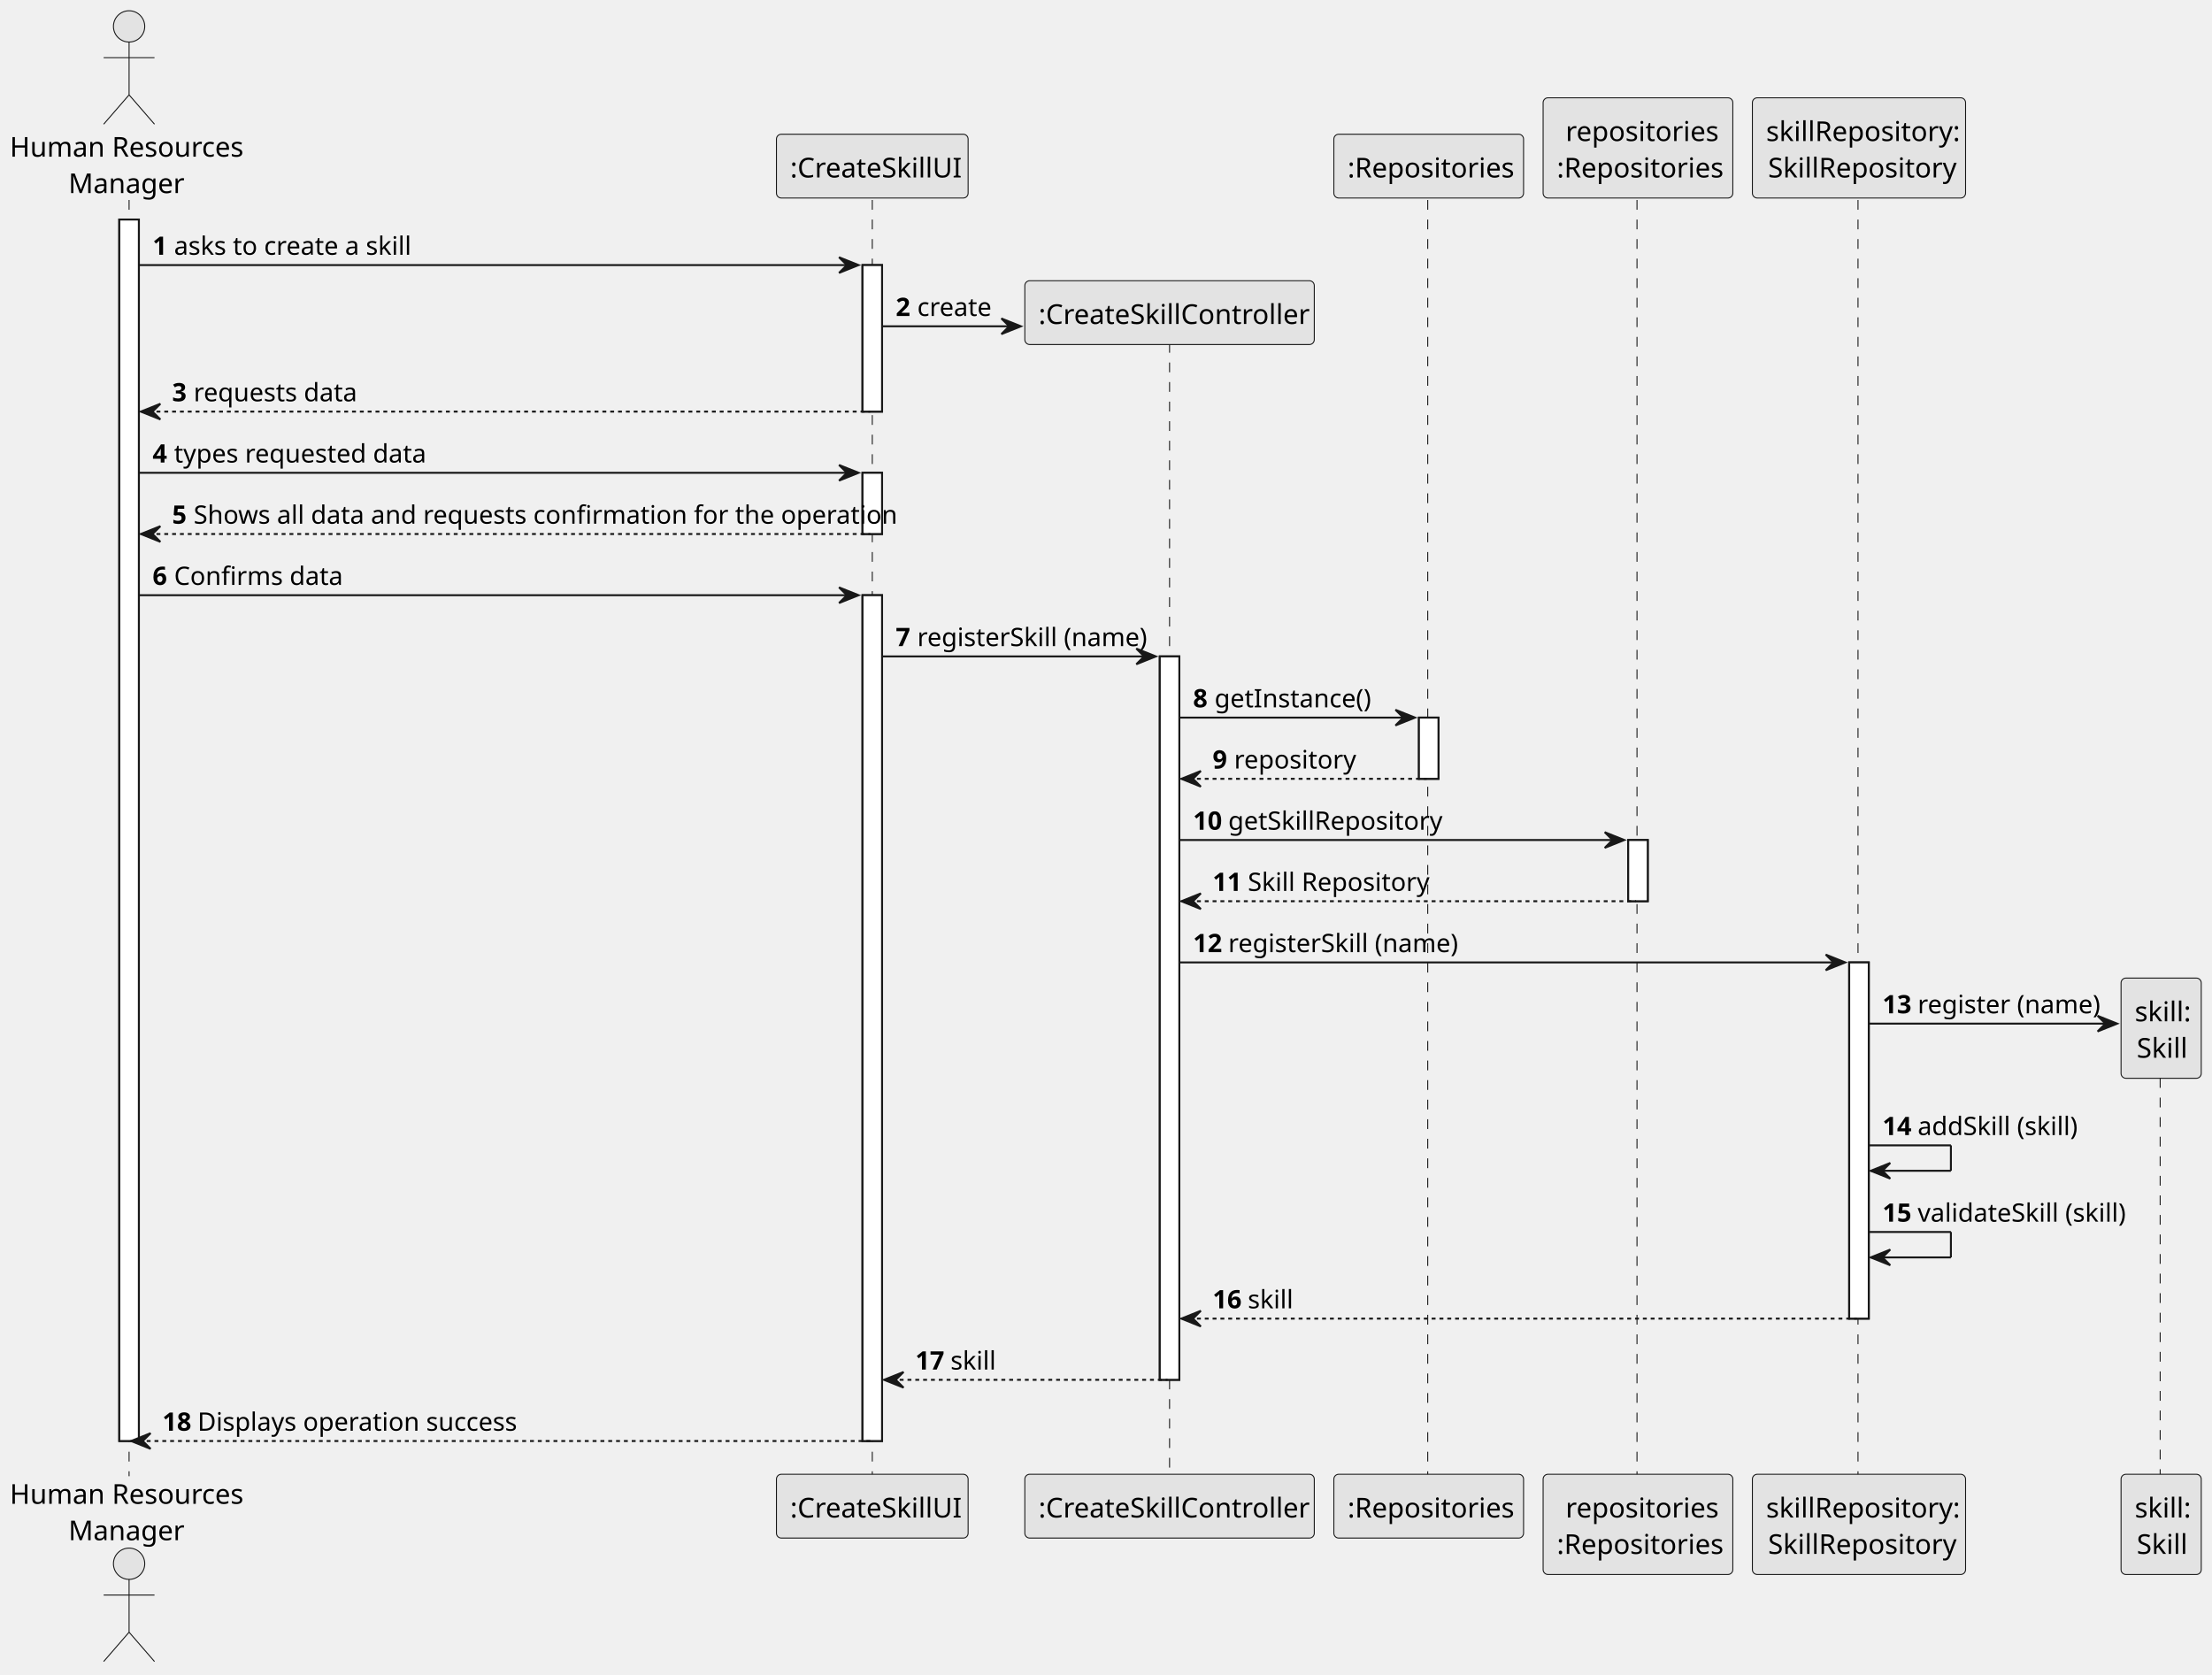
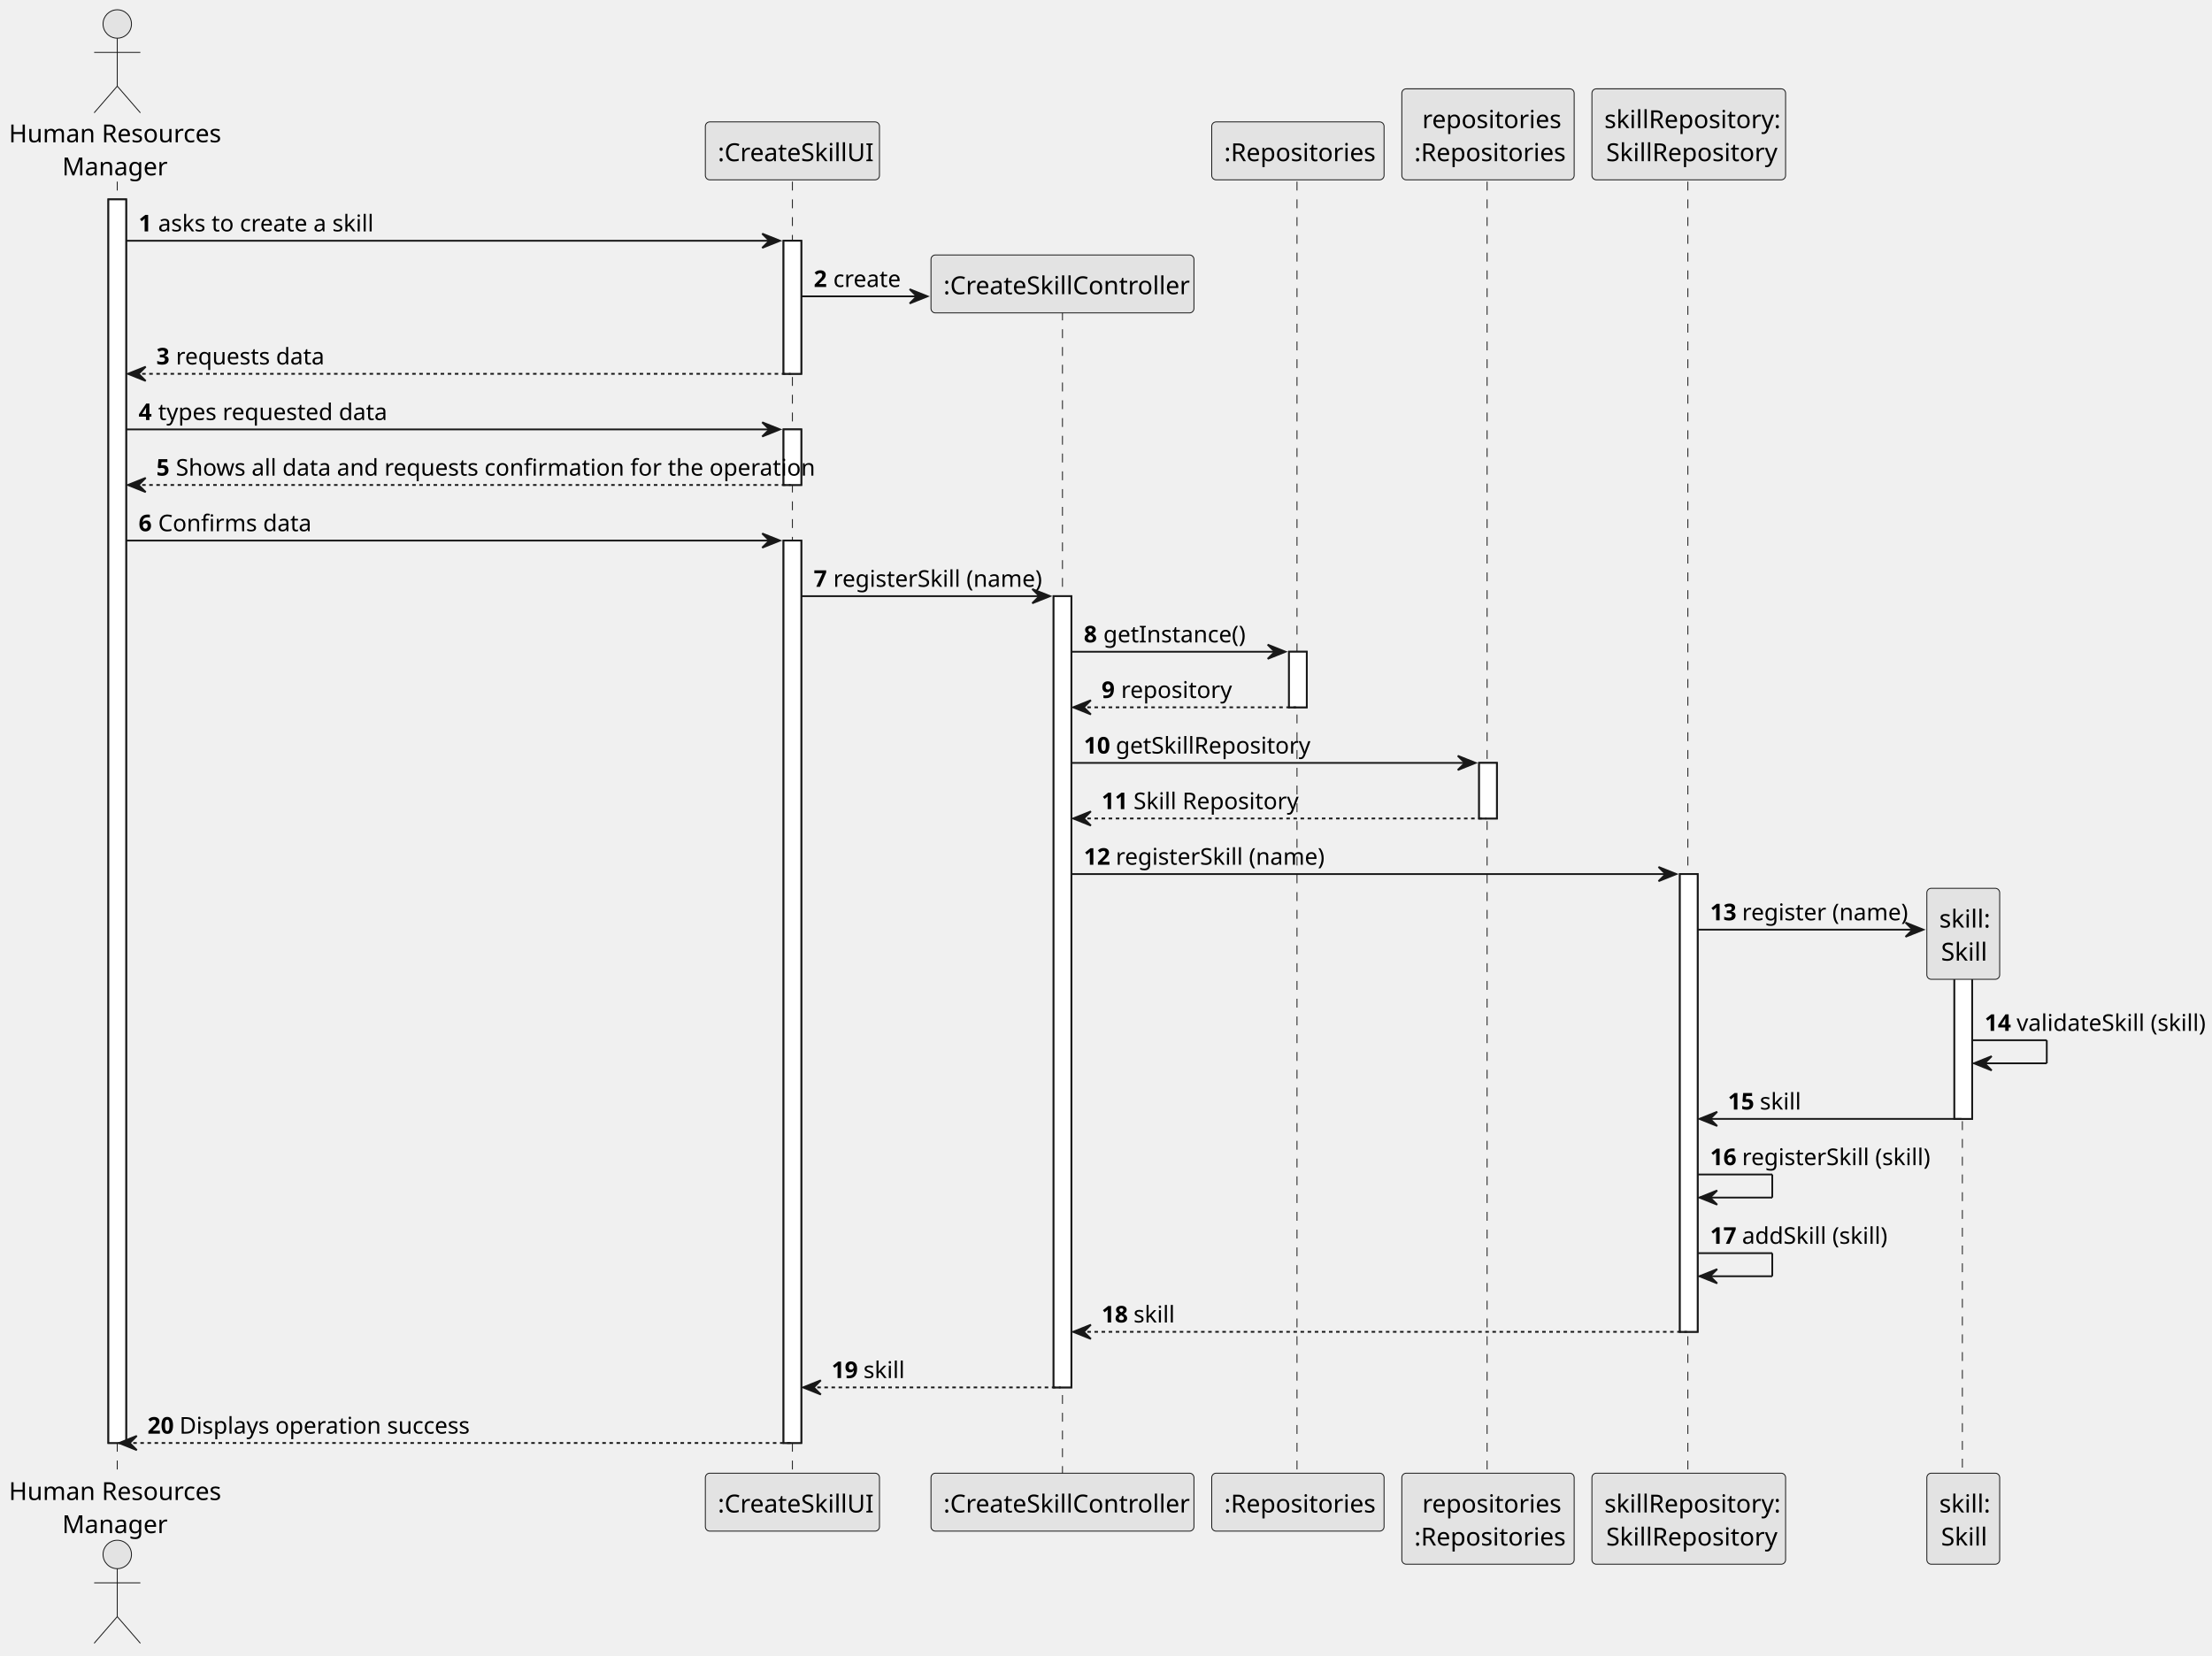
- <svg xmlns="http://www.w3.org/2000/svg" contentStyleType="text/css" height="856px" preserveAspectRatio="none" style="width:1131px;height:856px;background:#FFFFFF;" version="1.1" viewBox="0 0 1131 856" width="1131px" zoomAndPan="magnify">
+ <svg xmlns="http://www.w3.org/2000/svg" contentStyleType="text/css" height="932px" preserveAspectRatio="none" style="width:1245px;height:932px;background:#FFFFFF;" version="1.1" viewBox="0 0 1245 932" width="1245px" zoomAndPan="magnify">
  <defs />
  <g>
-     <rect fill="#FFFFFF" height="624.519" style="stroke:#181818;stroke-width:1.0;" width="10" x="61" y="112.242" />
+     <rect fill="#FFFFFF" height="700.102" style="stroke:#181818;stroke-width:1.0;" width="10" x="61" y="112.242" />
    <rect fill="#FFFFFF" height="74.912" style="stroke:#181818;stroke-width:1.0;" width="10" x="441" y="135.533" />
    <rect fill="#FFFFFF" height="31.291" style="stroke:#181818;stroke-width:1.0;" width="10" x="441" y="241.736" />
-     <rect fill="#FFFFFF" height="432.443" style="stroke:#181818;stroke-width:1.0;" width="10" x="441" y="304.318" />
-     <rect fill="#FFFFFF" height="369.861" style="stroke:#181818;stroke-width:1.0;" width="10" x="593" y="335.609" />
+     <rect fill="#FFFFFF" height="508.025" style="stroke:#181818;stroke-width:1.0;" width="10" x="441" y="304.318" />
+     <rect fill="#FFFFFF" height="445.443" style="stroke:#181818;stroke-width:1.0;" width="10" x="593" y="335.609" />
    <rect fill="#FFFFFF" height="31.291" style="stroke:#181818;stroke-width:1.0;" width="10" x="725.5" y="366.9" />
    <rect fill="#FFFFFF" height="31.291" style="stroke:#181818;stroke-width:1.0;" width="10" x="832.5" y="429.482" />
-     <rect fill="#FFFFFF" height="182.115" style="stroke:#181818;stroke-width:1.0;" width="10" x="945.5" y="492.065" />
-     <line style="stroke:#181818;stroke-width:0.5;stroke-dasharray:5.0,5.0;" x1="66" x2="66" y1="102.242" y2="754.762" />
-     <line style="stroke:#181818;stroke-width:0.5;stroke-dasharray:5.0,5.0;" x1="446" x2="446" y1="102.242" y2="754.762" />
-     <line style="stroke:#181818;stroke-width:0.5;stroke-dasharray:5.0,5.0;" x1="598" x2="598" y1="175.344" y2="754.762" />
-     <line style="stroke:#181818;stroke-width:0.5;stroke-dasharray:5.0,5.0;" x1="730" x2="730" y1="102.242" y2="754.762" />
-     <line style="stroke:#181818;stroke-width:0.5;stroke-dasharray:5.0,5.0;" x1="837" x2="837" y1="102.242" y2="754.762" />
-     <line style="stroke:#181818;stroke-width:0.5;stroke-dasharray:5.0,5.0;" x1="950" x2="950" y1="102.242" y2="754.762" />
-     <line style="stroke:#181818;stroke-width:0.5;stroke-dasharray:5.0,5.0;" x1="1104.5" x2="1104.5" y1="541.186" y2="754.762" />
+     <rect fill="#FFFFFF" height="257.697" style="stroke:#181818;stroke-width:1.0;" width="10" x="945.5" y="492.065" />
+     <rect fill="#FFFFFF" height="96.533" style="stroke:#181818;stroke-width:1.0;" width="10" x="1100" y="533.356" />
+     <line style="stroke:#181818;stroke-width:0.5;stroke-dasharray:5.0,5.0;" x1="66" x2="66" y1="102.242" y2="830.344" />
+     <line style="stroke:#181818;stroke-width:0.5;stroke-dasharray:5.0,5.0;" x1="446" x2="446" y1="102.242" y2="830.344" />
+     <line style="stroke:#181818;stroke-width:0.5;stroke-dasharray:5.0,5.0;" x1="598" x2="598" y1="175.344" y2="830.344" />
+     <line style="stroke:#181818;stroke-width:0.5;stroke-dasharray:5.0,5.0;" x1="730" x2="730" y1="102.242" y2="830.344" />
+     <line style="stroke:#181818;stroke-width:0.5;stroke-dasharray:5.0,5.0;" x1="837" x2="837" y1="102.242" y2="830.344" />
+     <line style="stroke:#181818;stroke-width:0.5;stroke-dasharray:5.0,5.0;" x1="950" x2="950" y1="102.242" y2="830.344" />
+     <line style="stroke:#181818;stroke-width:0.5;stroke-dasharray:5.0,5.0;" x1="1104.5" x2="1104.5" y1="541.186" y2="830.344" />
    <text fill="#000000" font-family="sans-serif" font-size="14" lengthAdjust="spacing" textLength="116" x="5" y="80.107">Human Resources</text>
    <text fill="#000000" font-family="sans-serif" font-size="14" lengthAdjust="spacing" textLength="56" x="35" y="98.728">Manager</text>
    <ellipse cx="66" cy="13.5" fill="#E3E3E3" rx="8" ry="8" style="stroke:#181818;stroke-width:0.5;" />
    <path d="M66,21.5 L66,48.5 M53,29.5 L79,29.5 M66,48.5 L53,63.5 M66,48.5 L79,63.5 " fill="none" style="stroke:#181818;stroke-width:0.5;" />
-     <text fill="#000000" font-family="sans-serif" font-size="14" lengthAdjust="spacing" textLength="116" x="5" y="768.869">Human Resources</text>
-     <text fill="#000000" font-family="sans-serif" font-size="14" lengthAdjust="spacing" textLength="56" x="35" y="787.49">Manager</text>
-     <ellipse cx="66" cy="799.504" fill="#E3E3E3" rx="8" ry="8" style="stroke:#181818;stroke-width:0.5;" />
-     <path d="M66,807.504 L66,834.504 M53,815.504 L79,815.504 M66,834.504 L53,849.504 M66,834.504 L79,849.504 " fill="none" style="stroke:#181818;stroke-width:0.5;" />
+     <text fill="#000000" font-family="sans-serif" font-size="14" lengthAdjust="spacing" textLength="116" x="5" y="844.451">Human Resources</text>
+     <text fill="#000000" font-family="sans-serif" font-size="14" lengthAdjust="spacing" textLength="56" x="35" y="863.072">Manager</text>
+     <ellipse cx="66" cy="875.086" fill="#E3E3E3" rx="8" ry="8" style="stroke:#181818;stroke-width:0.5;" />
+     <path d="M66,883.086 L66,910.086 M53,891.086 L79,891.086 M66,910.086 L53,925.086 M66,910.086 L79,925.086 " fill="none" style="stroke:#181818;stroke-width:0.5;" />
    <rect fill="#E3E3E3" height="32.621" rx="2.5" ry="2.5" style="stroke:#181818;stroke-width:0.5;" width="98" x="397" y="68.621" />
    <text fill="#000000" font-family="sans-serif" font-size="14" lengthAdjust="spacing" textLength="84" x="404" y="90.728">:CreateSkillUI</text>
-     <rect fill="#E3E3E3" height="32.621" rx="2.5" ry="2.5" style="stroke:#181818;stroke-width:0.5;" width="98" x="397" y="753.762" />
-     <text fill="#000000" font-family="sans-serif" font-size="14" lengthAdjust="spacing" textLength="84" x="404" y="775.869">:CreateSkillUI</text>
-     <rect fill="#E3E3E3" height="32.621" rx="2.5" ry="2.5" style="stroke:#181818;stroke-width:0.5;" width="148" x="524" y="753.762" />
-     <text fill="#000000" font-family="sans-serif" font-size="14" lengthAdjust="spacing" textLength="134" x="531" y="775.869">:CreateSkillController</text>
+     <rect fill="#E3E3E3" height="32.621" rx="2.5" ry="2.5" style="stroke:#181818;stroke-width:0.5;" width="98" x="397" y="829.344" />
+     <text fill="#000000" font-family="sans-serif" font-size="14" lengthAdjust="spacing" textLength="84" x="404" y="851.451">:CreateSkillUI</text>
+     <rect fill="#E3E3E3" height="32.621" rx="2.5" ry="2.5" style="stroke:#181818;stroke-width:0.5;" width="148" x="524" y="829.344" />
+     <text fill="#000000" font-family="sans-serif" font-size="14" lengthAdjust="spacing" textLength="134" x="531" y="851.451">:CreateSkillController</text>
    <rect fill="#E3E3E3" height="32.621" rx="2.5" ry="2.5" style="stroke:#181818;stroke-width:0.5;" width="97" x="682" y="68.621" />
    <text fill="#000000" font-family="sans-serif" font-size="14" lengthAdjust="spacing" textLength="83" x="689" y="90.728">:Repositories</text>
-     <rect fill="#E3E3E3" height="32.621" rx="2.5" ry="2.5" style="stroke:#181818;stroke-width:0.5;" width="97" x="682" y="753.762" />
-     <text fill="#000000" font-family="sans-serif" font-size="14" lengthAdjust="spacing" textLength="83" x="689" y="775.869">:Repositories</text>
+     <rect fill="#E3E3E3" height="32.621" rx="2.5" ry="2.5" style="stroke:#181818;stroke-width:0.5;" width="97" x="682" y="829.344" />
+     <text fill="#000000" font-family="sans-serif" font-size="14" lengthAdjust="spacing" textLength="83" x="689" y="851.451">:Repositories</text>
    <rect fill="#E3E3E3" height="51.242" rx="2.5" ry="2.5" style="stroke:#181818;stroke-width:0.5;" width="97" x="789" y="50" />
    <text fill="#000000" font-family="sans-serif" font-size="14" lengthAdjust="spacing" textLength="74" x="800.5" y="72.107">repositories</text>
    <text fill="#000000" font-family="sans-serif" font-size="14" lengthAdjust="spacing" textLength="83" x="796" y="90.728">:Repositories</text>
-     <rect fill="#E3E3E3" height="51.242" rx="2.5" ry="2.5" style="stroke:#181818;stroke-width:0.5;" width="97" x="789" y="753.762" />
-     <text fill="#000000" font-family="sans-serif" font-size="14" lengthAdjust="spacing" textLength="74" x="800.5" y="775.869">repositories</text>
-     <text fill="#000000" font-family="sans-serif" font-size="14" lengthAdjust="spacing" textLength="83" x="796" y="794.49">:Repositories</text>
+     <rect fill="#E3E3E3" height="51.242" rx="2.5" ry="2.5" style="stroke:#181818;stroke-width:0.5;" width="97" x="789" y="829.344" />
+     <text fill="#000000" font-family="sans-serif" font-size="14" lengthAdjust="spacing" textLength="74" x="800.5" y="851.451">repositories</text>
+     <text fill="#000000" font-family="sans-serif" font-size="14" lengthAdjust="spacing" textLength="83" x="796" y="870.072">:Repositories</text>
    <rect fill="#E3E3E3" height="51.242" rx="2.5" ry="2.5" style="stroke:#181818;stroke-width:0.5;" width="109" x="896" y="50" />
    <text fill="#000000" font-family="sans-serif" font-size="14" lengthAdjust="spacing" textLength="95" x="903" y="72.107">skillRepository:</text>
    <text fill="#000000" font-family="sans-serif" font-size="14" lengthAdjust="spacing" textLength="93" x="904" y="90.728">SkillRepository</text>
-     <rect fill="#E3E3E3" height="51.242" rx="2.5" ry="2.5" style="stroke:#181818;stroke-width:0.5;" width="109" x="896" y="753.762" />
-     <text fill="#000000" font-family="sans-serif" font-size="14" lengthAdjust="spacing" textLength="95" x="903" y="775.869">skillRepository:</text>
-     <text fill="#000000" font-family="sans-serif" font-size="14" lengthAdjust="spacing" textLength="93" x="904" y="794.49">SkillRepository</text>
-     <rect fill="#E3E3E3" height="51.242" rx="2.5" ry="2.5" style="stroke:#181818;stroke-width:0.5;" width="41" x="1084.5" y="753.762" />
-     <text fill="#000000" font-family="sans-serif" font-size="14" lengthAdjust="spacing" textLength="27" x="1091.5" y="775.869">skill:</text>
-     <text fill="#000000" font-family="sans-serif" font-size="14" lengthAdjust="spacing" textLength="25" x="1092.5" y="794.49">Skill</text>
-     <rect fill="#FFFFFF" height="624.519" style="stroke:#181818;stroke-width:1.0;" width="10" x="61" y="112.242" />
+     <rect fill="#E3E3E3" height="51.242" rx="2.5" ry="2.5" style="stroke:#181818;stroke-width:0.5;" width="109" x="896" y="829.344" />
+     <text fill="#000000" font-family="sans-serif" font-size="14" lengthAdjust="spacing" textLength="95" x="903" y="851.451">skillRepository:</text>
+     <text fill="#000000" font-family="sans-serif" font-size="14" lengthAdjust="spacing" textLength="93" x="904" y="870.072">SkillRepository</text>
+     <rect fill="#E3E3E3" height="51.242" rx="2.5" ry="2.5" style="stroke:#181818;stroke-width:0.5;" width="41" x="1084.5" y="829.344" />
+     <text fill="#000000" font-family="sans-serif" font-size="14" lengthAdjust="spacing" textLength="27" x="1091.5" y="851.451">skill:</text>
+     <text fill="#000000" font-family="sans-serif" font-size="14" lengthAdjust="spacing" textLength="25" x="1092.5" y="870.072">Skill</text>
+     <rect fill="#FFFFFF" height="700.102" style="stroke:#181818;stroke-width:1.0;" width="10" x="61" y="112.242" />
    <rect fill="#FFFFFF" height="74.912" style="stroke:#181818;stroke-width:1.0;" width="10" x="441" y="135.533" />
    <rect fill="#FFFFFF" height="31.291" style="stroke:#181818;stroke-width:1.0;" width="10" x="441" y="241.736" />
-     <rect fill="#FFFFFF" height="432.443" style="stroke:#181818;stroke-width:1.0;" width="10" x="441" y="304.318" />
-     <rect fill="#FFFFFF" height="369.861" style="stroke:#181818;stroke-width:1.0;" width="10" x="593" y="335.609" />
+     <rect fill="#FFFFFF" height="508.025" style="stroke:#181818;stroke-width:1.0;" width="10" x="441" y="304.318" />
+     <rect fill="#FFFFFF" height="445.443" style="stroke:#181818;stroke-width:1.0;" width="10" x="593" y="335.609" />
    <rect fill="#FFFFFF" height="31.291" style="stroke:#181818;stroke-width:1.0;" width="10" x="725.5" y="366.9" />
    <rect fill="#FFFFFF" height="31.291" style="stroke:#181818;stroke-width:1.0;" width="10" x="832.5" y="429.482" />
-     <rect fill="#FFFFFF" height="182.115" style="stroke:#181818;stroke-width:1.0;" width="10" x="945.5" y="492.065" />
+     <rect fill="#FFFFFF" height="257.697" style="stroke:#181818;stroke-width:1.0;" width="10" x="945.5" y="492.065" />
+     <rect fill="#FFFFFF" height="96.533" style="stroke:#181818;stroke-width:1.0;" width="10" x="1100" y="533.356" />
    <polygon fill="#181818" points="429,131.533,439,135.533,429,139.533,433,135.533" style="stroke:#181818;stroke-width:1.0;" />
    <line style="stroke:#181818;stroke-width:1.0;" x1="71" x2="435" y1="135.533" y2="135.533" />
    <text fill="#000000" font-family="sans-serif" font-size="13" font-weight="bold" lengthAdjust="spacing" textLength="7" x="78" y="130.27">1</text>
    <text fill="#000000" font-family="sans-serif" font-size="13" lengthAdjust="spacing" textLength="121" x="89" y="130.27">asks to create a skill</text>
    <polygon fill="#181818" points="512,162.824,522,166.824,512,170.824,516,166.824" style="stroke:#181818;stroke-width:1.0;" />
    <line style="stroke:#181818;stroke-width:1.0;" x1="451" x2="518" y1="166.824" y2="166.824" />
    <text fill="#000000" font-family="sans-serif" font-size="13" font-weight="bold" lengthAdjust="spacing" textLength="7" x="458" y="161.561">2</text>
    <text fill="#000000" font-family="sans-serif" font-size="13" lengthAdjust="spacing" textLength="36" x="469" y="161.561">create</text>
    <rect fill="#E3E3E3" height="32.621" rx="2.5" ry="2.5" style="stroke:#181818;stroke-width:0.5;" width="148" x="524" y="143.533" />
    <text fill="#000000" font-family="sans-serif" font-size="14" lengthAdjust="spacing" textLength="134" x="531" y="165.641">:CreateSkillController</text>
    <polygon fill="#181818" points="82,206.445,72,210.445,82,214.445,78,210.445" style="stroke:#181818;stroke-width:1.0;" />
    <line style="stroke:#181818;stroke-width:1.0;stroke-dasharray:2.0,2.0;" x1="76" x2="445" y1="210.445" y2="210.445" />
    <text fill="#000000" font-family="sans-serif" font-size="13" font-weight="bold" lengthAdjust="spacing" textLength="7" x="88" y="205.183">3</text>
    <text fill="#000000" font-family="sans-serif" font-size="13" lengthAdjust="spacing" textLength="79" x="99" y="205.183">requests data</text>
    <polygon fill="#181818" points="429,237.736,439,241.736,429,245.736,433,241.736" style="stroke:#181818;stroke-width:1.0;" />
    <line style="stroke:#181818;stroke-width:1.0;" x1="71" x2="435" y1="241.736" y2="241.736" />
    <text fill="#000000" font-family="sans-serif" font-size="13" font-weight="bold" lengthAdjust="spacing" textLength="7" x="78" y="236.474">4</text>
    <text fill="#000000" font-family="sans-serif" font-size="13" lengthAdjust="spacing" textLength="122" x="89" y="236.474">types requested data</text>
    <polygon fill="#181818" points="82,269.027,72,273.027,82,277.027,78,273.027" style="stroke:#181818;stroke-width:1.0;" />
    <line style="stroke:#181818;stroke-width:1.0;stroke-dasharray:2.0,2.0;" x1="76" x2="445" y1="273.027" y2="273.027" />
    <text fill="#000000" font-family="sans-serif" font-size="13" font-weight="bold" lengthAdjust="spacing" textLength="7" x="88" y="267.765">5</text>
    <text fill="#000000" font-family="sans-serif" font-size="13" lengthAdjust="spacing" textLength="335" x="99" y="267.765">Shows all data and requests confirmation for the operation</text>
    <polygon fill="#181818" points="429,300.318,439,304.318,429,308.318,433,304.318" style="stroke:#181818;stroke-width:1.0;" />
    <line style="stroke:#181818;stroke-width:1.0;" x1="71" x2="435" y1="304.318" y2="304.318" />
    <text fill="#000000" font-family="sans-serif" font-size="13" font-weight="bold" lengthAdjust="spacing" textLength="7" x="78" y="299.056">6</text>
    <text fill="#000000" font-family="sans-serif" font-size="13" lengthAdjust="spacing" textLength="80" x="89" y="299.056">Confirms data</text>
    <polygon fill="#181818" points="581,331.609,591,335.609,581,339.609,585,335.609" style="stroke:#181818;stroke-width:1.0;" />
    <line style="stroke:#181818;stroke-width:1.0;" x1="451" x2="587" y1="335.609" y2="335.609" />
    <text fill="#000000" font-family="sans-serif" font-size="13" font-weight="bold" lengthAdjust="spacing" textLength="7" x="458" y="330.347">7</text>
    <text fill="#000000" font-family="sans-serif" font-size="13" lengthAdjust="spacing" textLength="112" x="469" y="330.347">registerSkill (name)</text>
    <polygon fill="#181818" points="713.5,362.9,723.5,366.9,713.5,370.9,717.5,366.9" style="stroke:#181818;stroke-width:1.0;" />
    <line style="stroke:#181818;stroke-width:1.0;" x1="603" x2="719.5" y1="366.9" y2="366.9" />
    <text fill="#000000" font-family="sans-serif" font-size="13" font-weight="bold" lengthAdjust="spacing" textLength="7" x="610" y="361.638">8</text>
    <text fill="#000000" font-family="sans-serif" font-size="13" lengthAdjust="spacing" textLength="75" x="621" y="361.638">getInstance()</text>
    <polygon fill="#181818" points="614,394.191,604,398.191,614,402.191,610,398.191" style="stroke:#181818;stroke-width:1.0;" />
    <line style="stroke:#181818;stroke-width:1.0;stroke-dasharray:2.0,2.0;" x1="608" x2="729.5" y1="398.191" y2="398.191" />
    <text fill="#000000" font-family="sans-serif" font-size="13" font-weight="bold" lengthAdjust="spacing" textLength="7" x="620" y="392.929">9</text>
    <text fill="#000000" font-family="sans-serif" font-size="13" lengthAdjust="spacing" textLength="57" x="631" y="392.929">repository</text>
    <polygon fill="#181818" points="820.5,425.482,830.5,429.482,820.5,433.482,824.5,429.482" style="stroke:#181818;stroke-width:1.0;" />
    <line style="stroke:#181818;stroke-width:1.0;" x1="603" x2="826.5" y1="429.482" y2="429.482" />
    <text fill="#000000" font-family="sans-serif" font-size="13" font-weight="bold" lengthAdjust="spacing" textLength="14" x="610" y="424.22">10</text>
    <text fill="#000000" font-family="sans-serif" font-size="13" lengthAdjust="spacing" textLength="105" x="628" y="424.22">getSkillRepository</text>
    <polygon fill="#181818" points="614,456.773,604,460.773,614,464.773,610,460.773" style="stroke:#181818;stroke-width:1.0;" />
    <line style="stroke:#181818;stroke-width:1.0;stroke-dasharray:2.0,2.0;" x1="608" x2="836.5" y1="460.773" y2="460.773" />
    <text fill="#000000" font-family="sans-serif" font-size="13" font-weight="bold" lengthAdjust="spacing" textLength="14" x="620" y="455.511">11</text>
    <text fill="#000000" font-family="sans-serif" font-size="13" lengthAdjust="spacing" textLength="91" x="638" y="455.511">Skill Repository</text>
    <polygon fill="#181818" points="933.5,488.065,943.5,492.065,933.5,496.065,937.5,492.065" style="stroke:#181818;stroke-width:1.0;" />
    <line style="stroke:#181818;stroke-width:1.0;" x1="603" x2="939.5" y1="492.065" y2="492.065" />
    <text fill="#000000" font-family="sans-serif" font-size="13" font-weight="bold" lengthAdjust="spacing" textLength="14" x="610" y="486.802">12</text>
    <text fill="#000000" font-family="sans-serif" font-size="13" lengthAdjust="spacing" textLength="112" x="628" y="486.802">registerSkill (name)</text>
    <polygon fill="#181818" points="1072.5,519.356,1082.5,523.356,1072.5,527.356,1076.5,523.356" style="stroke:#181818;stroke-width:1.0;" />
    <line style="stroke:#181818;stroke-width:1.0;" x1="955.5" x2="1078.5" y1="523.356" y2="523.356" />
    <text fill="#000000" font-family="sans-serif" font-size="13" font-weight="bold" lengthAdjust="spacing" textLength="14" x="962.5" y="518.093">13</text>
    <text fill="#000000" font-family="sans-serif" font-size="13" lengthAdjust="spacing" textLength="87" x="980.5" y="518.093">register (name)</text>
    <rect fill="#E3E3E3" height="51.242" rx="2.5" ry="2.5" style="stroke:#181818;stroke-width:0.5;" width="41" x="1084.5" y="500.065" />
    <text fill="#000000" font-family="sans-serif" font-size="14" lengthAdjust="spacing" textLength="27" x="1091.5" y="522.172">skill:</text>
    <text fill="#000000" font-family="sans-serif" font-size="14" lengthAdjust="spacing" textLength="25" x="1092.5" y="540.793">Skill</text>
-     <line style="stroke:#181818;stroke-width:1.0;" x1="955.5" x2="997.5" y1="585.598" y2="585.598" />
-     <line style="stroke:#181818;stroke-width:1.0;" x1="997.5" x2="997.5" y1="585.598" y2="598.598" />
-     <line style="stroke:#181818;stroke-width:1.0;" x1="956.5" x2="997.5" y1="598.598" y2="598.598" />
-     <polygon fill="#181818" points="966.5,594.598,956.5,598.598,966.5,602.598,962.5,598.598" style="stroke:#181818;stroke-width:1.0;" />
-     <text fill="#000000" font-family="sans-serif" font-size="13" font-weight="bold" lengthAdjust="spacing" textLength="14" x="962.5" y="580.335">14</text>
-     <text fill="#000000" font-family="sans-serif" font-size="13" lengthAdjust="spacing" textLength="81" x="980.5" y="580.335">addSkill (skill)</text>
-     <line style="stroke:#181818;stroke-width:1.0;" x1="955.5" x2="997.5" y1="629.889" y2="629.889" />
-     <line style="stroke:#181818;stroke-width:1.0;" x1="997.5" x2="997.5" y1="629.889" y2="642.889" />
-     <line style="stroke:#181818;stroke-width:1.0;" x1="956.5" x2="997.5" y1="642.889" y2="642.889" />
-     <polygon fill="#181818" points="966.5,638.889,956.5,642.889,966.5,646.889,962.5,642.889" style="stroke:#181818;stroke-width:1.0;" />
-     <text fill="#000000" font-family="sans-serif" font-size="13" font-weight="bold" lengthAdjust="spacing" textLength="14" x="962.5" y="624.626">15</text>
-     <text fill="#000000" font-family="sans-serif" font-size="13" lengthAdjust="spacing" textLength="103" x="980.5" y="624.626">validateSkill (skill)</text>
-     <polygon fill="#181818" points="614,670.18,604,674.18,614,678.18,610,674.18" style="stroke:#181818;stroke-width:1.0;" />
-     <line style="stroke:#181818;stroke-width:1.0;stroke-dasharray:2.0,2.0;" x1="608" x2="949.5" y1="674.18" y2="674.18" />
-     <text fill="#000000" font-family="sans-serif" font-size="13" font-weight="bold" lengthAdjust="spacing" textLength="14" x="620" y="668.917">16</text>
-     <text fill="#000000" font-family="sans-serif" font-size="13" lengthAdjust="spacing" textLength="23" x="638" y="668.917">skill</text>
-     <polygon fill="#181818" points="462,701.471,452,705.471,462,709.471,458,705.471" style="stroke:#181818;stroke-width:1.0;" />
-     <line style="stroke:#181818;stroke-width:1.0;stroke-dasharray:2.0,2.0;" x1="456" x2="597" y1="705.471" y2="705.471" />
-     <text fill="#000000" font-family="sans-serif" font-size="13" font-weight="bold" lengthAdjust="spacing" textLength="14" x="468" y="700.208">17</text>
-     <text fill="#000000" font-family="sans-serif" font-size="13" lengthAdjust="spacing" textLength="23" x="486" y="700.208">skill</text>
-     <polygon fill="#181818" points="77,732.762,67,736.762,77,740.762,73,736.762" style="stroke:#181818;stroke-width:1.0;" />
-     <line style="stroke:#181818;stroke-width:1.0;stroke-dasharray:2.0,2.0;" x1="71" x2="445" y1="736.762" y2="736.762" />
-     <text fill="#000000" font-family="sans-serif" font-size="13" font-weight="bold" lengthAdjust="spacing" textLength="14" x="83" y="731.499">18</text>
-     <text fill="#000000" font-family="sans-serif" font-size="13" lengthAdjust="spacing" textLength="160" x="101" y="731.499">Displays operation success</text>
+     <line style="stroke:#181818;stroke-width:1.0;" x1="1110" x2="1152" y1="585.598" y2="585.598" />
+     <line style="stroke:#181818;stroke-width:1.0;" x1="1152" x2="1152" y1="585.598" y2="598.598" />
+     <line style="stroke:#181818;stroke-width:1.0;" x1="1111" x2="1152" y1="598.598" y2="598.598" />
+     <polygon fill="#181818" points="1121,594.598,1111,598.598,1121,602.598,1117,598.598" style="stroke:#181818;stroke-width:1.0;" />
+     <text fill="#000000" font-family="sans-serif" font-size="13" font-weight="bold" lengthAdjust="spacing" textLength="14" x="1117" y="580.335">14</text>
+     <text fill="#000000" font-family="sans-serif" font-size="13" lengthAdjust="spacing" textLength="103" x="1135" y="580.335">validateSkill (skill)</text>
+     <polygon fill="#181818" points="966.5,625.889,956.5,629.889,966.5,633.889,962.5,629.889" style="stroke:#181818;stroke-width:1.0;" />
+     <line style="stroke:#181818;stroke-width:1.0;" x1="960.5" x2="1104" y1="629.889" y2="629.889" />
+     <text fill="#000000" font-family="sans-serif" font-size="13" font-weight="bold" lengthAdjust="spacing" textLength="14" x="972.5" y="624.626">15</text>
+     <text fill="#000000" font-family="sans-serif" font-size="13" lengthAdjust="spacing" textLength="23" x="990.5" y="624.626">skill</text>
+     <line style="stroke:#181818;stroke-width:1.0;" x1="955.5" x2="997.5" y1="661.18" y2="661.18" />
+     <line style="stroke:#181818;stroke-width:1.0;" x1="997.5" x2="997.5" y1="661.18" y2="674.18" />
+     <line style="stroke:#181818;stroke-width:1.0;" x1="956.5" x2="997.5" y1="674.18" y2="674.18" />
+     <polygon fill="#181818" points="966.5,670.18,956.5,674.18,966.5,678.18,962.5,674.18" style="stroke:#181818;stroke-width:1.0;" />
+     <text fill="#000000" font-family="sans-serif" font-size="13" font-weight="bold" lengthAdjust="spacing" textLength="14" x="962.5" y="655.917">16</text>
+     <text fill="#000000" font-family="sans-serif" font-size="13" lengthAdjust="spacing" textLength="103" x="980.5" y="655.917">registerSkill (skill)</text>
+     <line style="stroke:#181818;stroke-width:1.0;" x1="955.5" x2="997.5" y1="705.471" y2="705.471" />
+     <line style="stroke:#181818;stroke-width:1.0;" x1="997.5" x2="997.5" y1="705.471" y2="718.471" />
+     <line style="stroke:#181818;stroke-width:1.0;" x1="956.5" x2="997.5" y1="718.471" y2="718.471" />
+     <polygon fill="#181818" points="966.5,714.471,956.5,718.471,966.5,722.471,962.5,718.471" style="stroke:#181818;stroke-width:1.0;" />
+     <text fill="#000000" font-family="sans-serif" font-size="13" font-weight="bold" lengthAdjust="spacing" textLength="14" x="962.5" y="700.208">17</text>
+     <text fill="#000000" font-family="sans-serif" font-size="13" lengthAdjust="spacing" textLength="81" x="980.5" y="700.208">addSkill (skill)</text>
+     <polygon fill="#181818" points="614,745.762,604,749.762,614,753.762,610,749.762" style="stroke:#181818;stroke-width:1.0;" />
+     <line style="stroke:#181818;stroke-width:1.0;stroke-dasharray:2.0,2.0;" x1="608" x2="949.5" y1="749.762" y2="749.762" />
+     <text fill="#000000" font-family="sans-serif" font-size="13" font-weight="bold" lengthAdjust="spacing" textLength="14" x="620" y="744.499">18</text>
+     <text fill="#000000" font-family="sans-serif" font-size="13" lengthAdjust="spacing" textLength="23" x="638" y="744.499">skill</text>
+     <polygon fill="#181818" points="462,777.053,452,781.053,462,785.053,458,781.053" style="stroke:#181818;stroke-width:1.0;" />
+     <line style="stroke:#181818;stroke-width:1.0;stroke-dasharray:2.0,2.0;" x1="456" x2="597" y1="781.053" y2="781.053" />
+     <text fill="#000000" font-family="sans-serif" font-size="13" font-weight="bold" lengthAdjust="spacing" textLength="14" x="468" y="775.79">19</text>
+     <text fill="#000000" font-family="sans-serif" font-size="13" lengthAdjust="spacing" textLength="23" x="486" y="775.79">skill</text>
+     <polygon fill="#181818" points="77,808.344,67,812.344,77,816.344,73,812.344" style="stroke:#181818;stroke-width:1.0;" />
+     <line style="stroke:#181818;stroke-width:1.0;stroke-dasharray:2.0,2.0;" x1="71" x2="445" y1="812.344" y2="812.344" />
+     <text fill="#000000" font-family="sans-serif" font-size="13" font-weight="bold" lengthAdjust="spacing" textLength="14" x="83" y="807.081">20</text>
+     <text fill="#000000" font-family="sans-serif" font-size="13" lengthAdjust="spacing" textLength="160" x="101" y="807.081">Displays operation success</text>
  </g>
</svg>
